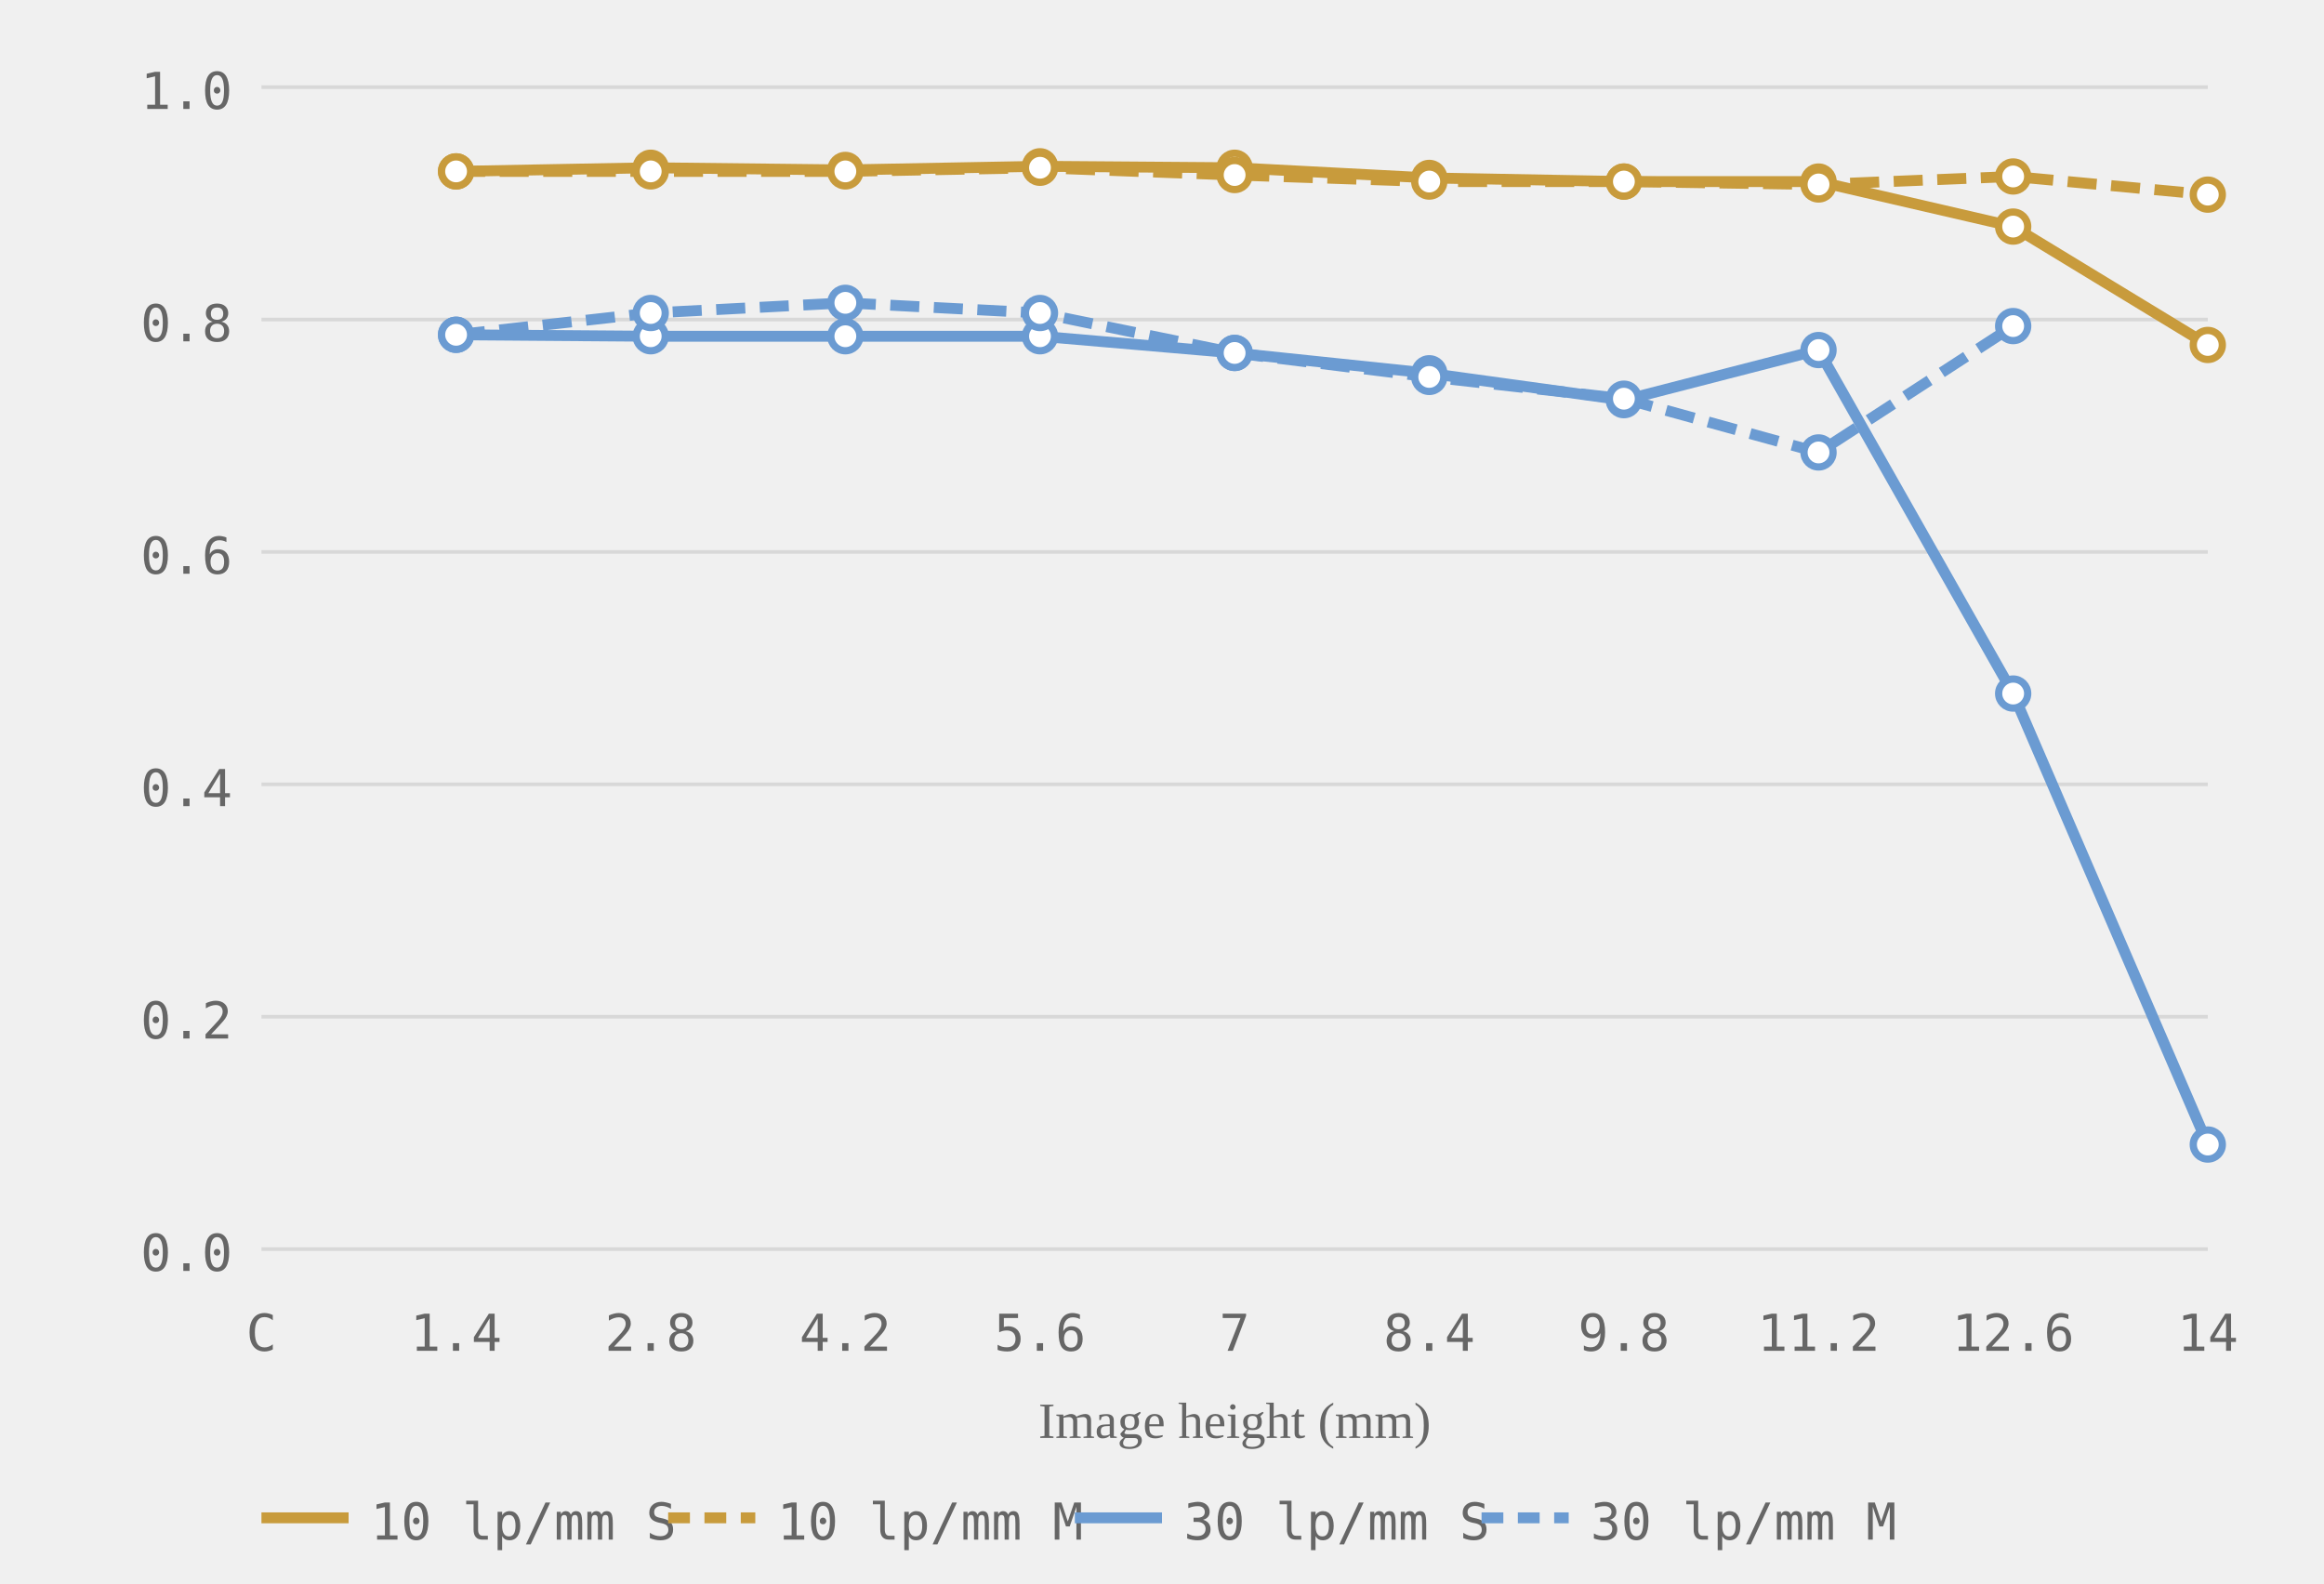
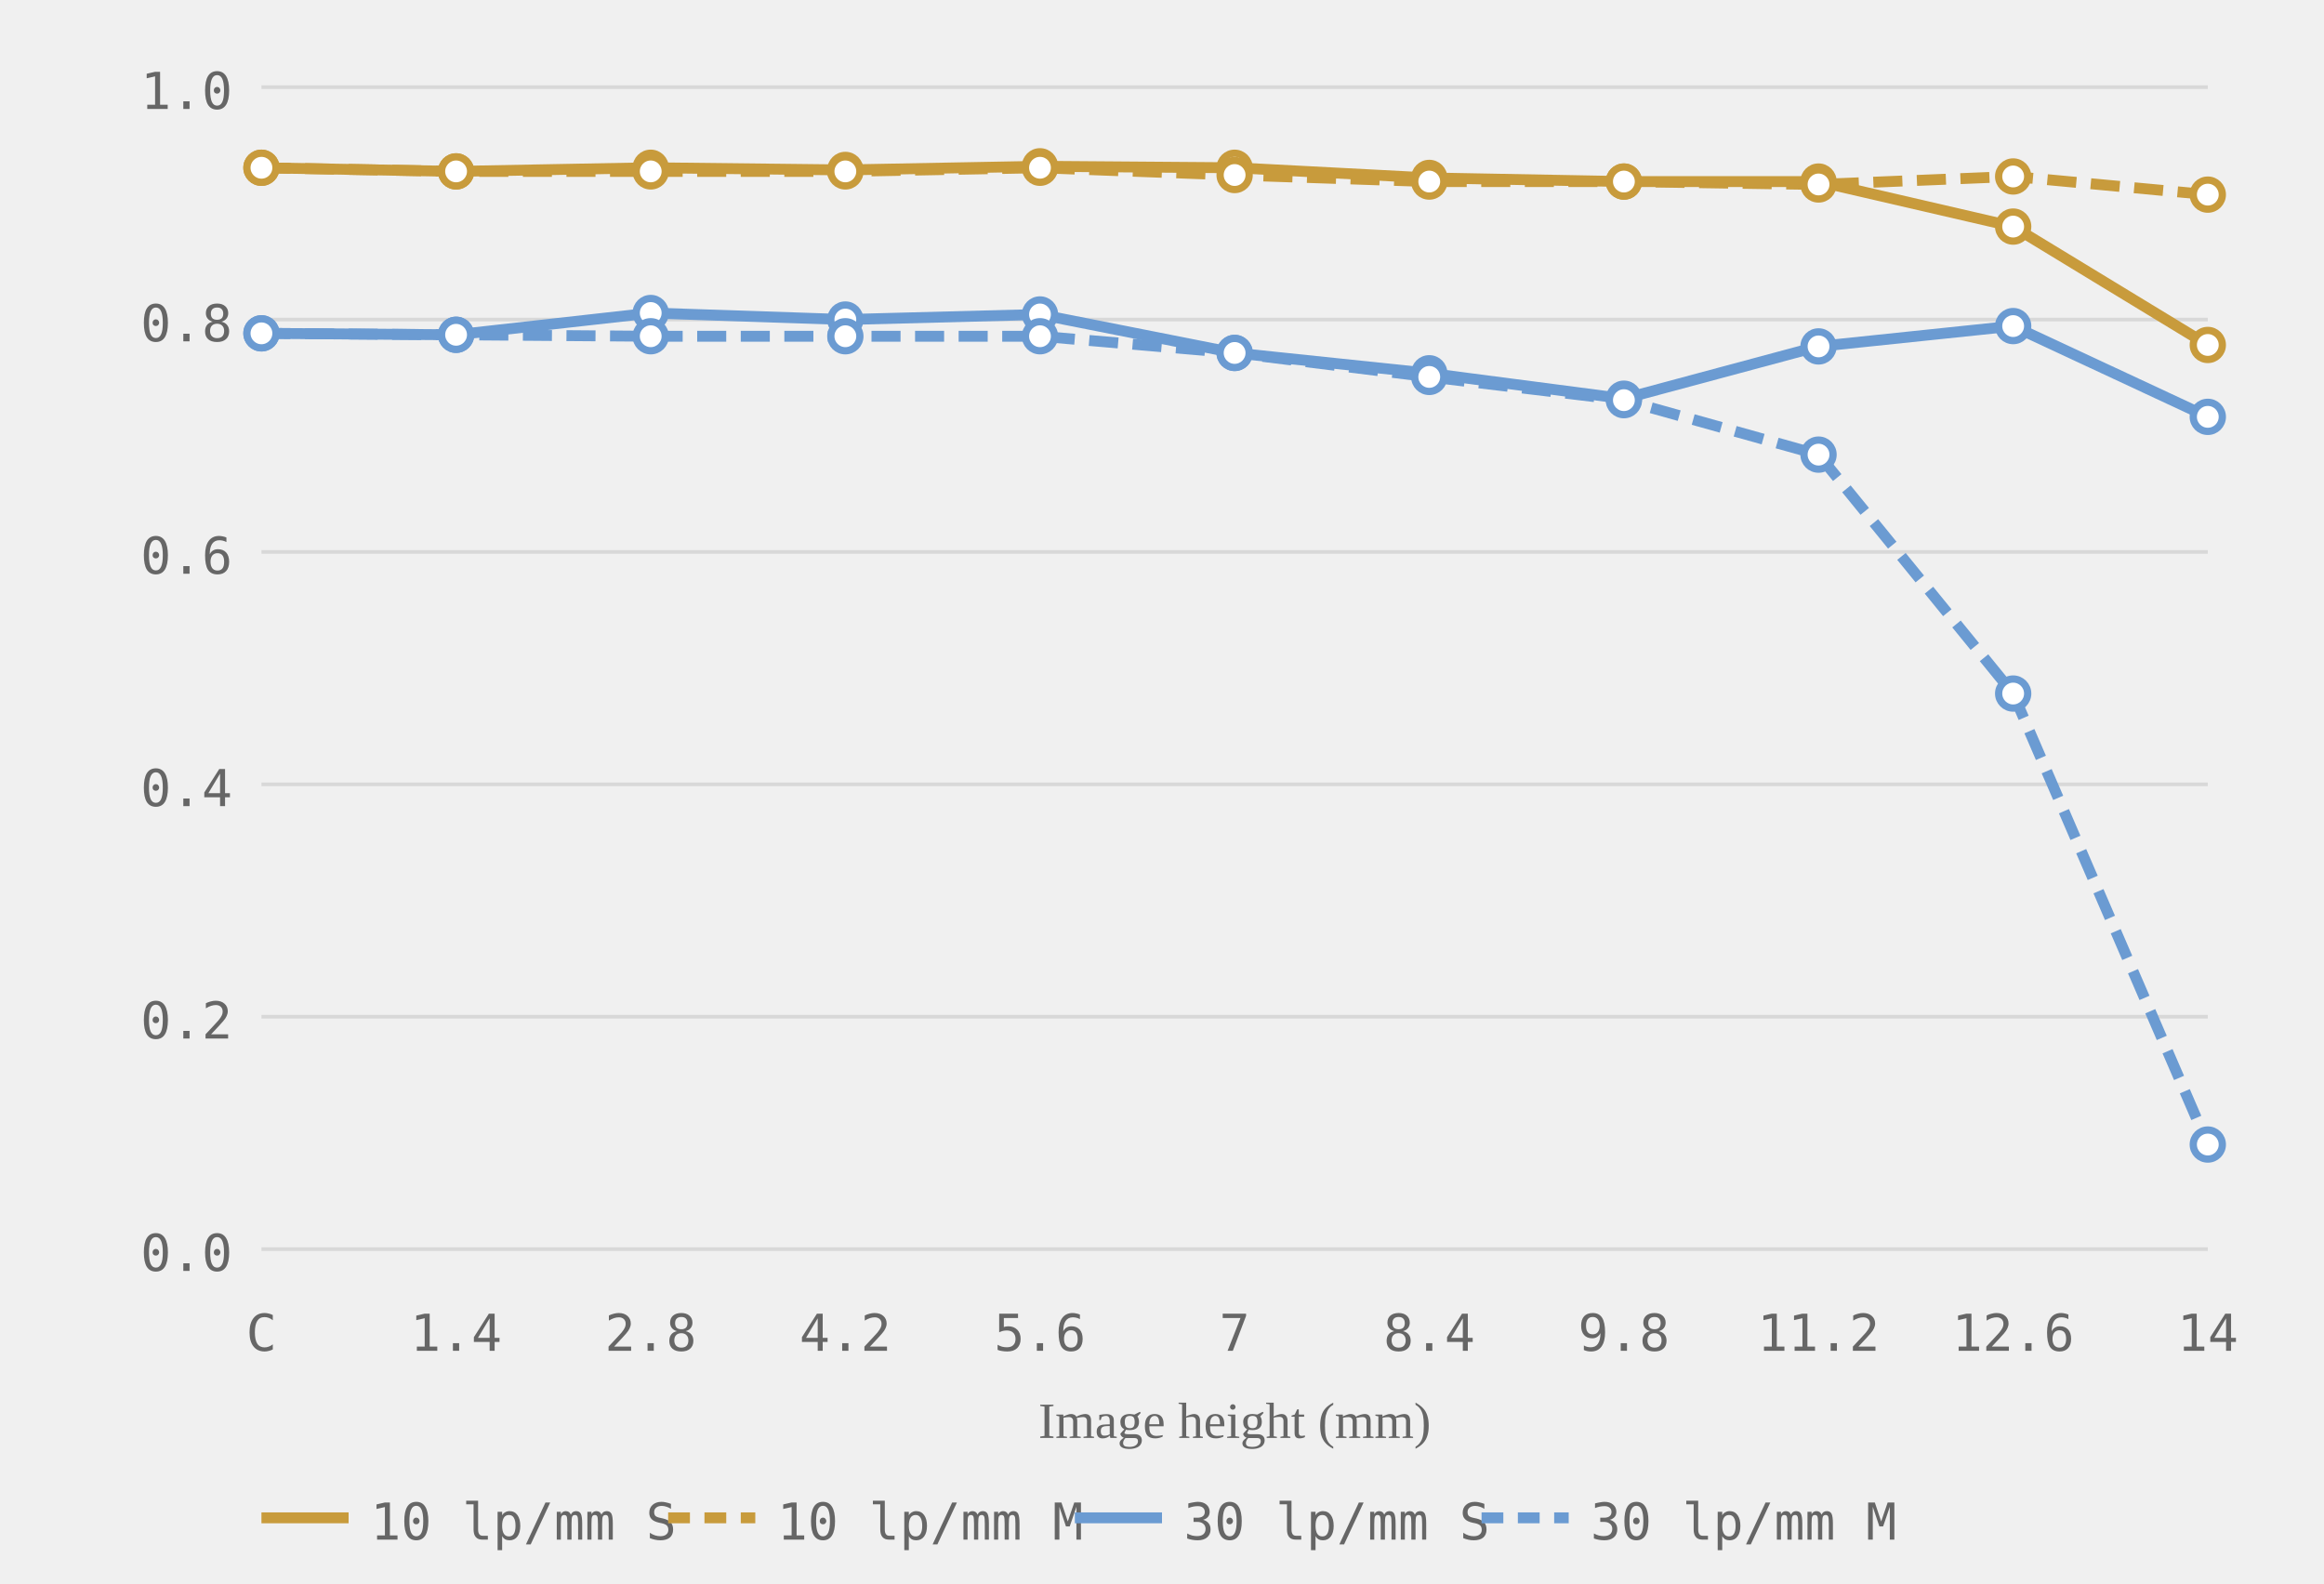
<svg xmlns="http://www.w3.org/2000/svg" viewBox="0 0 320 218" role="img" aria-label="MTF chart, generated from readings">
  <style>.grid-line { stroke: #d8d8d8; stroke-width: 0.5; }.axis-label { font-size: 7px; fill: #666666; font-family: ui-monospace, monospace; }.axis-y { text-anchor: end; }.axis-x { text-anchor: middle; }.axis-title { font-size: 7px; fill: #666666; text-anchor: middle; }.curve { fill: none; stroke-width: 1.5; }.curve-m { stroke-dasharray: 4 2; }.dot { fill: white; stroke-width: 1; }.legend-text { font-size: 7px; fill: #666666; font-family: ui-monospace, monospace; }</style>
  <line class="grid-line" x1="36" y1="172.0" x2="304" y2="172.0" />
  <line class="grid-line" x1="36" y1="140.0" x2="304" y2="140.0" />
  <line class="grid-line" x1="36" y1="108.0" x2="304" y2="108.0" />
  <line class="grid-line" x1="36" y1="76.0" x2="304" y2="76.0" />
  <line class="grid-line" x1="36" y1="44.0" x2="304" y2="44.0" />
  <line class="grid-line" x1="36" y1="12.0" x2="304" y2="12.0" />
  <text class="axis-label axis-y" x="32" y="175.0">0.0</text>
  <text class="axis-label axis-y" x="32" y="143.0">0.2</text>
  <text class="axis-label axis-y" x="32" y="111.0">0.4</text>
  <text class="axis-label axis-y" x="32" y="79.0">0.6</text>
  <text class="axis-label axis-y" x="32" y="47.0">0.8</text>
  <text class="axis-label axis-y" x="32" y="15.0">1.0</text>
  <text class="axis-label axis-x" x="36.0" y="186">C</text>
  <text class="axis-label axis-x" x="62.8" y="186">1.4</text>
  <text class="axis-label axis-x" x="89.6" y="186">2.8</text>
  <text class="axis-label axis-x" x="116.4" y="186">4.2</text>
  <text class="axis-label axis-x" x="143.2" y="186">5.6</text>
  <text class="axis-label axis-x" x="170.0" y="186">7</text>
  <text class="axis-label axis-x" x="196.8" y="186">8.4</text>
  <text class="axis-label axis-x" x="223.6" y="186">9.8</text>
  <text class="axis-label axis-x" x="250.4" y="186">11.2</text>
  <text class="axis-label axis-x" x="277.2" y="186">12.6</text>
  <text class="axis-label axis-x" x="304.0" y="186">14</text>
  <text class="axis-title" x="170.0" y="198">Image height (mm)</text>
-   <polyline class="curve curve-10" style="stroke:#c89b3c" points="62.8,23.6 89.6,23.1 116.4,23.4 143.2,22.9 170.0,23.1 196.8,24.5 223.6,25.0 250.4,25.0 277.2,31.2 304.0,47.5" />
-   <polyline class="curve curve-10 curve-m" style="stroke:#c89b3c" points="62.8,23.6 89.6,23.6 116.4,23.6 143.2,23.1 170.0,24.1 196.8,25.0 223.6,25.0 250.4,25.4 277.2,24.3 304.0,26.8" stroke-dasharray="4 2" />
-   <polyline class="curve curve-30" style="stroke:#6b9bd2" points="62.8,46.1 89.6,46.3 116.4,46.3 143.2,46.3 170.0,48.6 196.8,51.4 223.6,55.1 250.4,48.2 277.2,95.5 304.0,157.6" />
-   <polyline class="curve curve-30 curve-m" style="stroke:#6b9bd2" points="62.8,46.1 89.6,43.1 116.4,41.7 143.2,43.1 170.0,48.6 196.8,51.9 223.6,54.9 250.4,62.3 277.2,44.9" stroke-dasharray="4 2" />
+   <polyline class="curve curve-10" style="stroke:#c89b3c" points="36.0,23.1 62.8,23.6 89.6,23.1 116.4,23.4 143.2,22.9 170.0,23.1 196.8,24.5 223.6,25.0 250.4,25.0 277.2,31.2 304.0,47.5" />
+   <polyline class="curve curve-10 curve-m" style="stroke:#c89b3c" points="36.0,23.1 62.8,23.6 89.6,23.6 116.4,23.6 143.2,23.1 170.0,24.1 196.8,25.0 223.6,25.0 250.4,25.4 277.2,24.3 304.0,26.8" stroke-dasharray="4 2" />
+   <polyline class="curve curve-30" style="stroke:#6b9bd2" points="36.0,45.9 62.8,46.1 89.6,43.1 116.4,44.0 143.2,43.3 170.0,48.6 196.8,51.4 223.6,54.9 250.4,47.7 277.2,44.9 304.0,57.4" />
+   <polyline class="curve curve-30 curve-m" style="stroke:#6b9bd2" points="36.0,45.9 62.8,46.1 89.6,46.3 116.4,46.3 143.2,46.3 170.0,48.6 196.8,51.9 223.6,55.1 250.4,62.6 277.2,95.5 304.0,157.6" stroke-dasharray="4 2" />
+   <circle class="dot dot-10" style="stroke:#c89b3c" cx="36.0" cy="23.1" r="2" />
  <circle class="dot dot-10" style="stroke:#c89b3c" cx="62.8" cy="23.6" r="2" />
  <circle class="dot dot-10" style="stroke:#c89b3c" cx="89.6" cy="23.1" r="2" />
  <circle class="dot dot-10" style="stroke:#c89b3c" cx="116.4" cy="23.4" r="2" />
  <circle class="dot dot-10" style="stroke:#c89b3c" cx="143.2" cy="22.9" r="2" />
  <circle class="dot dot-10" style="stroke:#c89b3c" cx="170.0" cy="23.1" r="2" />
  <circle class="dot dot-10" style="stroke:#c89b3c" cx="196.8" cy="24.5" r="2" />
  <circle class="dot dot-10" style="stroke:#c89b3c" cx="223.6" cy="25.0" r="2" />
  <circle class="dot dot-10" style="stroke:#c89b3c" cx="250.4" cy="25.0" r="2" />
  <circle class="dot dot-10" style="stroke:#c89b3c" cx="277.2" cy="31.2" r="2" />
  <circle class="dot dot-10" style="stroke:#c89b3c" cx="304.0" cy="47.5" r="2" />
+   <circle class="dot dot-10" style="stroke:#c89b3c" cx="36.0" cy="23.1" r="2" />
  <circle class="dot dot-10" style="stroke:#c89b3c" cx="62.8" cy="23.6" r="2" />
  <circle class="dot dot-10" style="stroke:#c89b3c" cx="89.6" cy="23.6" r="2" />
  <circle class="dot dot-10" style="stroke:#c89b3c" cx="116.4" cy="23.6" r="2" />
  <circle class="dot dot-10" style="stroke:#c89b3c" cx="143.2" cy="23.1" r="2" />
  <circle class="dot dot-10" style="stroke:#c89b3c" cx="170.0" cy="24.1" r="2" />
  <circle class="dot dot-10" style="stroke:#c89b3c" cx="196.8" cy="25.0" r="2" />
  <circle class="dot dot-10" style="stroke:#c89b3c" cx="223.6" cy="25.0" r="2" />
  <circle class="dot dot-10" style="stroke:#c89b3c" cx="250.4" cy="25.4" r="2" />
  <circle class="dot dot-10" style="stroke:#c89b3c" cx="277.2" cy="24.3" r="2" />
  <circle class="dot dot-10" style="stroke:#c89b3c" cx="304.0" cy="26.8" r="2" />
+   <circle class="dot dot-30" style="stroke:#6b9bd2" cx="36.0" cy="45.9" r="2" />
+   <circle class="dot dot-30" style="stroke:#6b9bd2" cx="62.8" cy="46.1" r="2" />
+   <circle class="dot dot-30" style="stroke:#6b9bd2" cx="89.6" cy="43.1" r="2" />
+   <circle class="dot dot-30" style="stroke:#6b9bd2" cx="116.4" cy="44.0" r="2" />
+   <circle class="dot dot-30" style="stroke:#6b9bd2" cx="143.2" cy="43.3" r="2" />
+   <circle class="dot dot-30" style="stroke:#6b9bd2" cx="170.0" cy="48.6" r="2" />
+   <circle class="dot dot-30" style="stroke:#6b9bd2" cx="196.8" cy="51.4" r="2" />
+   <circle class="dot dot-30" style="stroke:#6b9bd2" cx="223.6" cy="54.9" r="2" />
+   <circle class="dot dot-30" style="stroke:#6b9bd2" cx="250.4" cy="47.7" r="2" />
+   <circle class="dot dot-30" style="stroke:#6b9bd2" cx="277.2" cy="44.9" r="2" />
+   <circle class="dot dot-30" style="stroke:#6b9bd2" cx="304.0" cy="57.4" r="2" />
+   <circle class="dot dot-30" style="stroke:#6b9bd2" cx="36.0" cy="45.9" r="2" />
  <circle class="dot dot-30" style="stroke:#6b9bd2" cx="62.8" cy="46.1" r="2" />
  <circle class="dot dot-30" style="stroke:#6b9bd2" cx="89.6" cy="46.3" r="2" />
  <circle class="dot dot-30" style="stroke:#6b9bd2" cx="116.4" cy="46.3" r="2" />
  <circle class="dot dot-30" style="stroke:#6b9bd2" cx="143.2" cy="46.3" r="2" />
  <circle class="dot dot-30" style="stroke:#6b9bd2" cx="170.0" cy="48.6" r="2" />
-   <circle class="dot dot-30" style="stroke:#6b9bd2" cx="196.8" cy="51.4" r="2" />
+   <circle class="dot dot-30" style="stroke:#6b9bd2" cx="196.8" cy="51.9" r="2" />
  <circle class="dot dot-30" style="stroke:#6b9bd2" cx="223.6" cy="55.1" r="2" />
-   <circle class="dot dot-30" style="stroke:#6b9bd2" cx="250.4" cy="48.2" r="2" />
+   <circle class="dot dot-30" style="stroke:#6b9bd2" cx="250.4" cy="62.6" r="2" />
  <circle class="dot dot-30" style="stroke:#6b9bd2" cx="277.2" cy="95.5" r="2" />
  <circle class="dot dot-30" style="stroke:#6b9bd2" cx="304.0" cy="157.6" r="2" />
-   <circle class="dot dot-30" style="stroke:#6b9bd2" cx="62.8" cy="46.1" r="2" />
-   <circle class="dot dot-30" style="stroke:#6b9bd2" cx="89.6" cy="43.1" r="2" />
-   <circle class="dot dot-30" style="stroke:#6b9bd2" cx="116.4" cy="41.7" r="2" />
-   <circle class="dot dot-30" style="stroke:#6b9bd2" cx="143.2" cy="43.1" r="2" />
-   <circle class="dot dot-30" style="stroke:#6b9bd2" cx="170.0" cy="48.6" r="2" />
-   <circle class="dot dot-30" style="stroke:#6b9bd2" cx="196.8" cy="51.9" r="2" />
-   <circle class="dot dot-30" style="stroke:#6b9bd2" cx="223.6" cy="54.9" r="2" />
-   <circle class="dot dot-30" style="stroke:#6b9bd2" cx="250.4" cy="62.3" r="2" />
-   <circle class="dot dot-30" style="stroke:#6b9bd2" cx="277.2" cy="44.9" r="2" />
  <line x1="36" y1="209" x2="48" y2="209" stroke="#c89b3c" stroke-width="1.5" />
  <text class="legend-text" x="51" y="212">10 lp/mm S</text>
  <line x1="92" y1="209" x2="104" y2="209" stroke="#c89b3c" stroke-width="1.5" stroke-dasharray="3 2" />
  <text class="legend-text" x="107" y="212">10 lp/mm M</text>
  <line x1="148" y1="209" x2="160" y2="209" stroke="#6b9bd2" stroke-width="1.5" />
  <text class="legend-text" x="163" y="212">30 lp/mm S</text>
  <line x1="204" y1="209" x2="216" y2="209" stroke="#6b9bd2" stroke-width="1.5" stroke-dasharray="3 2" />
  <text class="legend-text" x="219" y="212">30 lp/mm M</text>
</svg>
